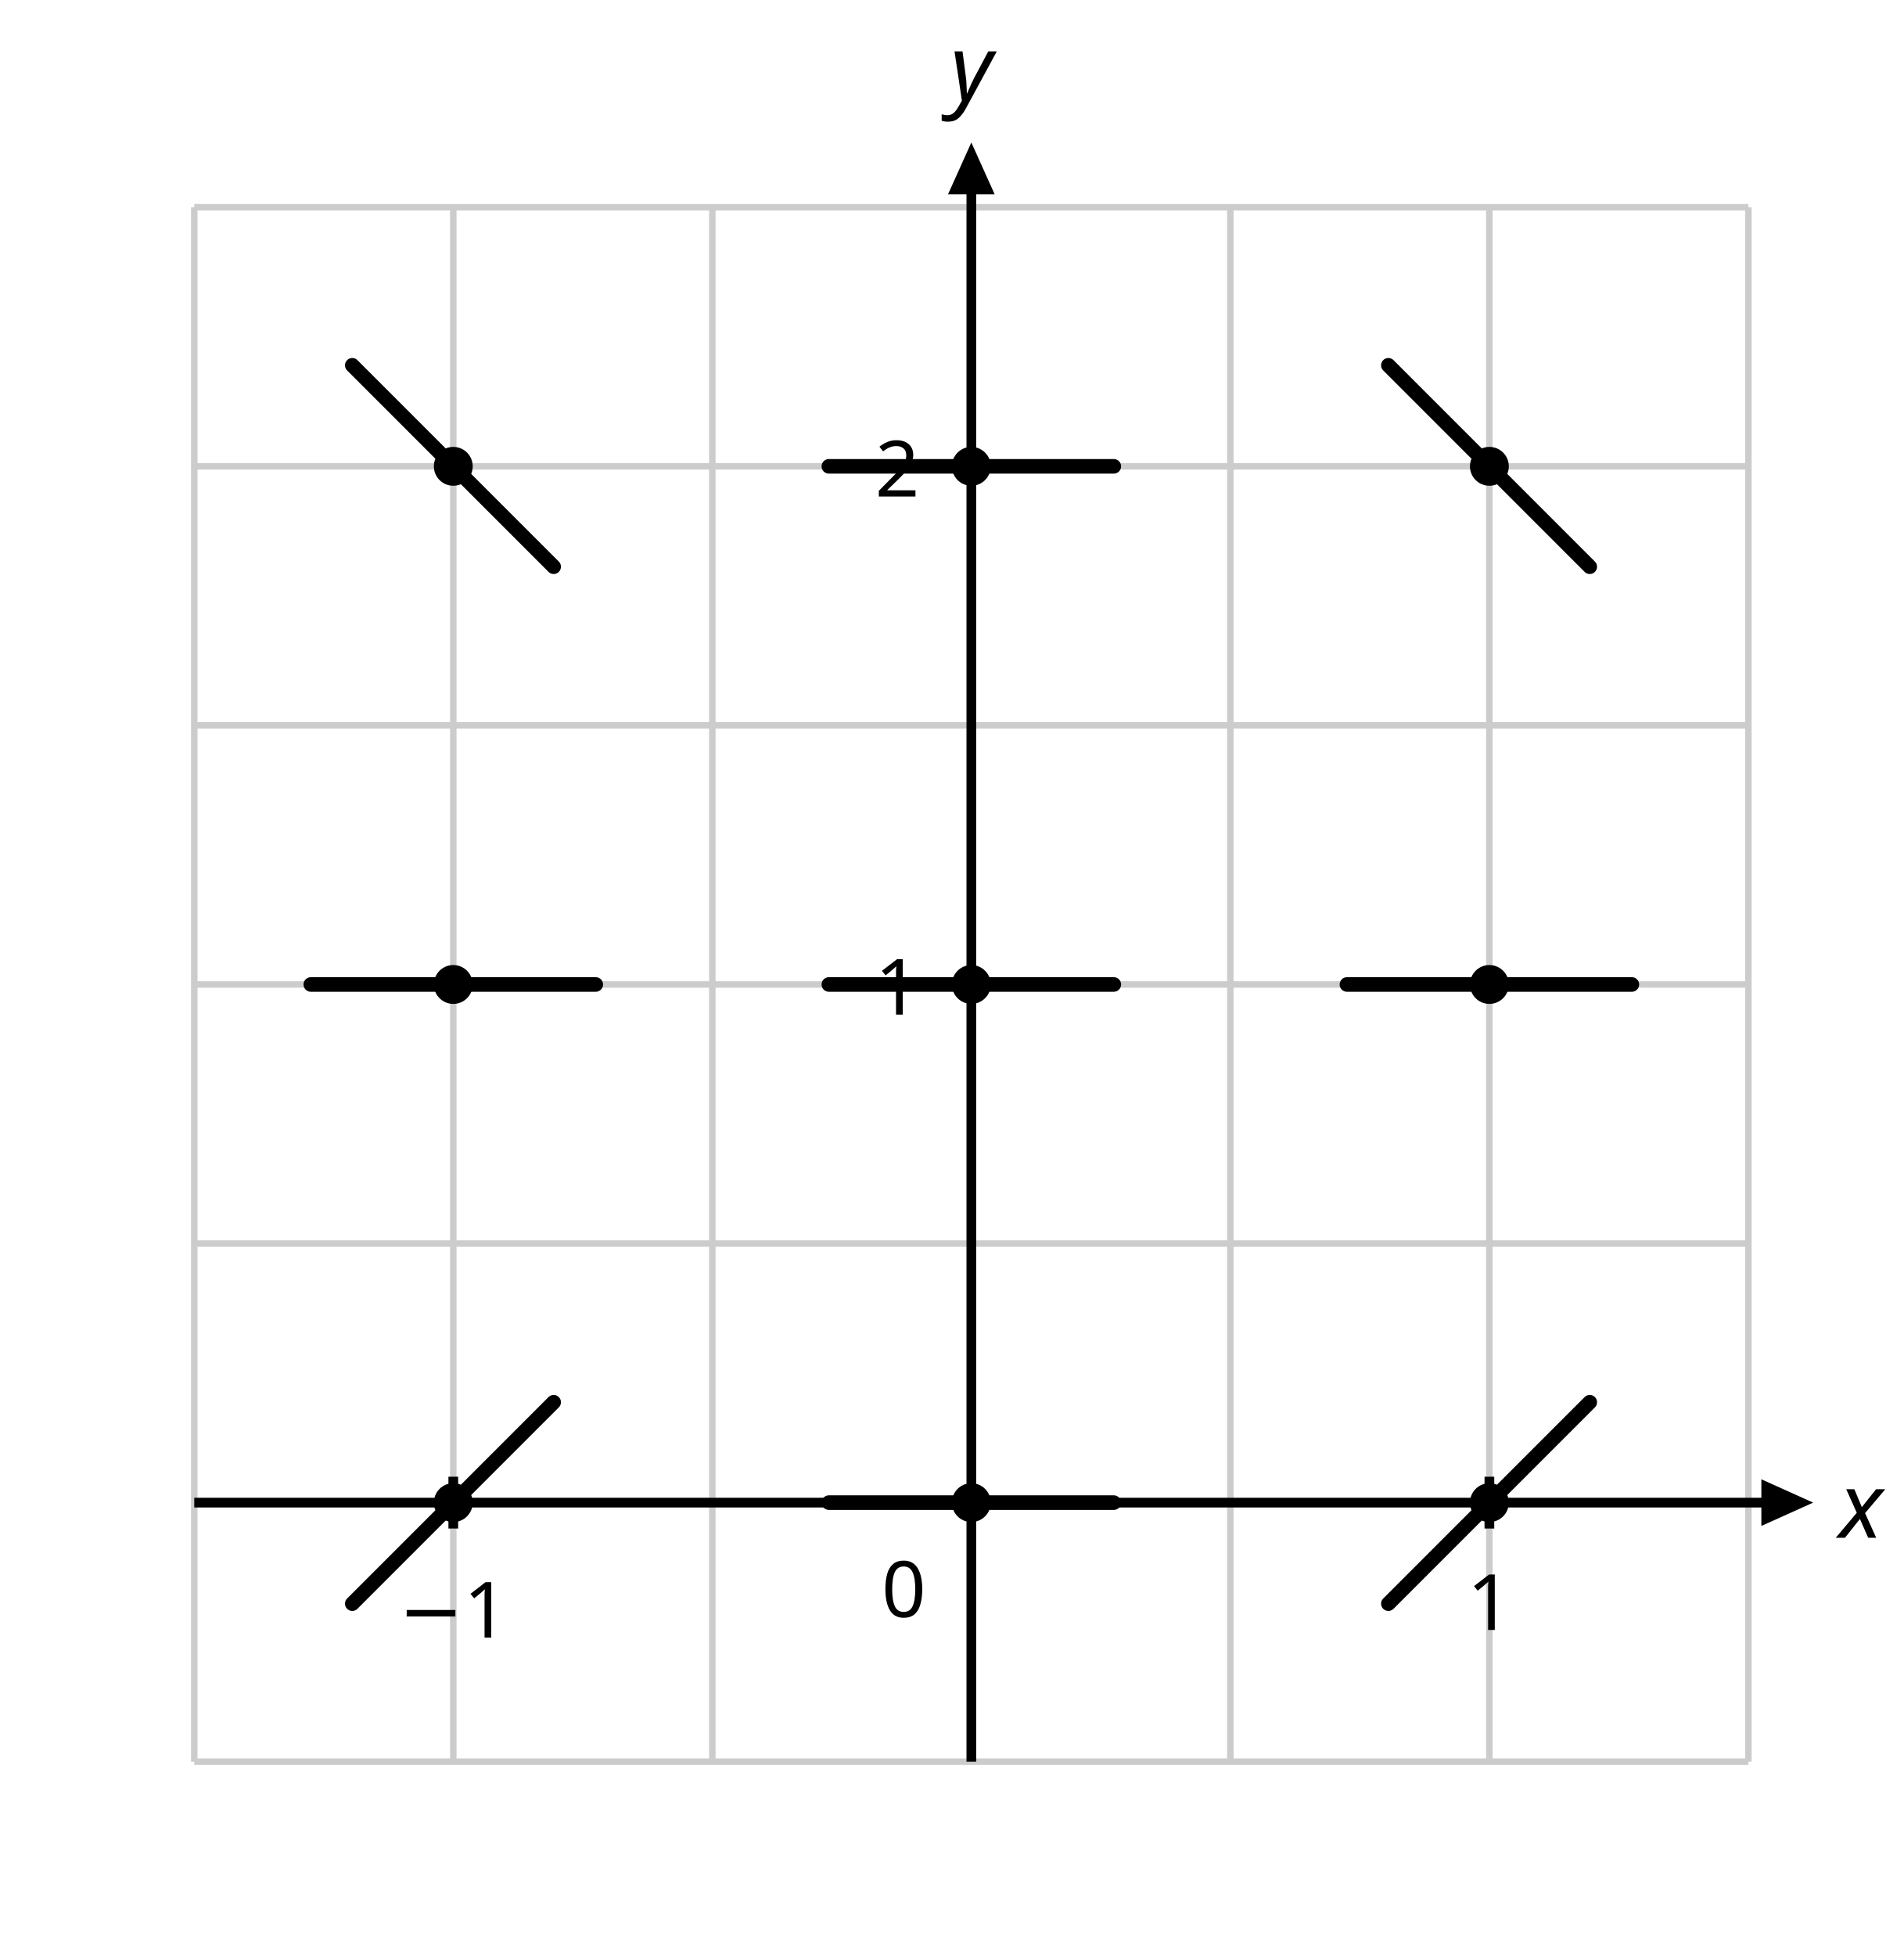
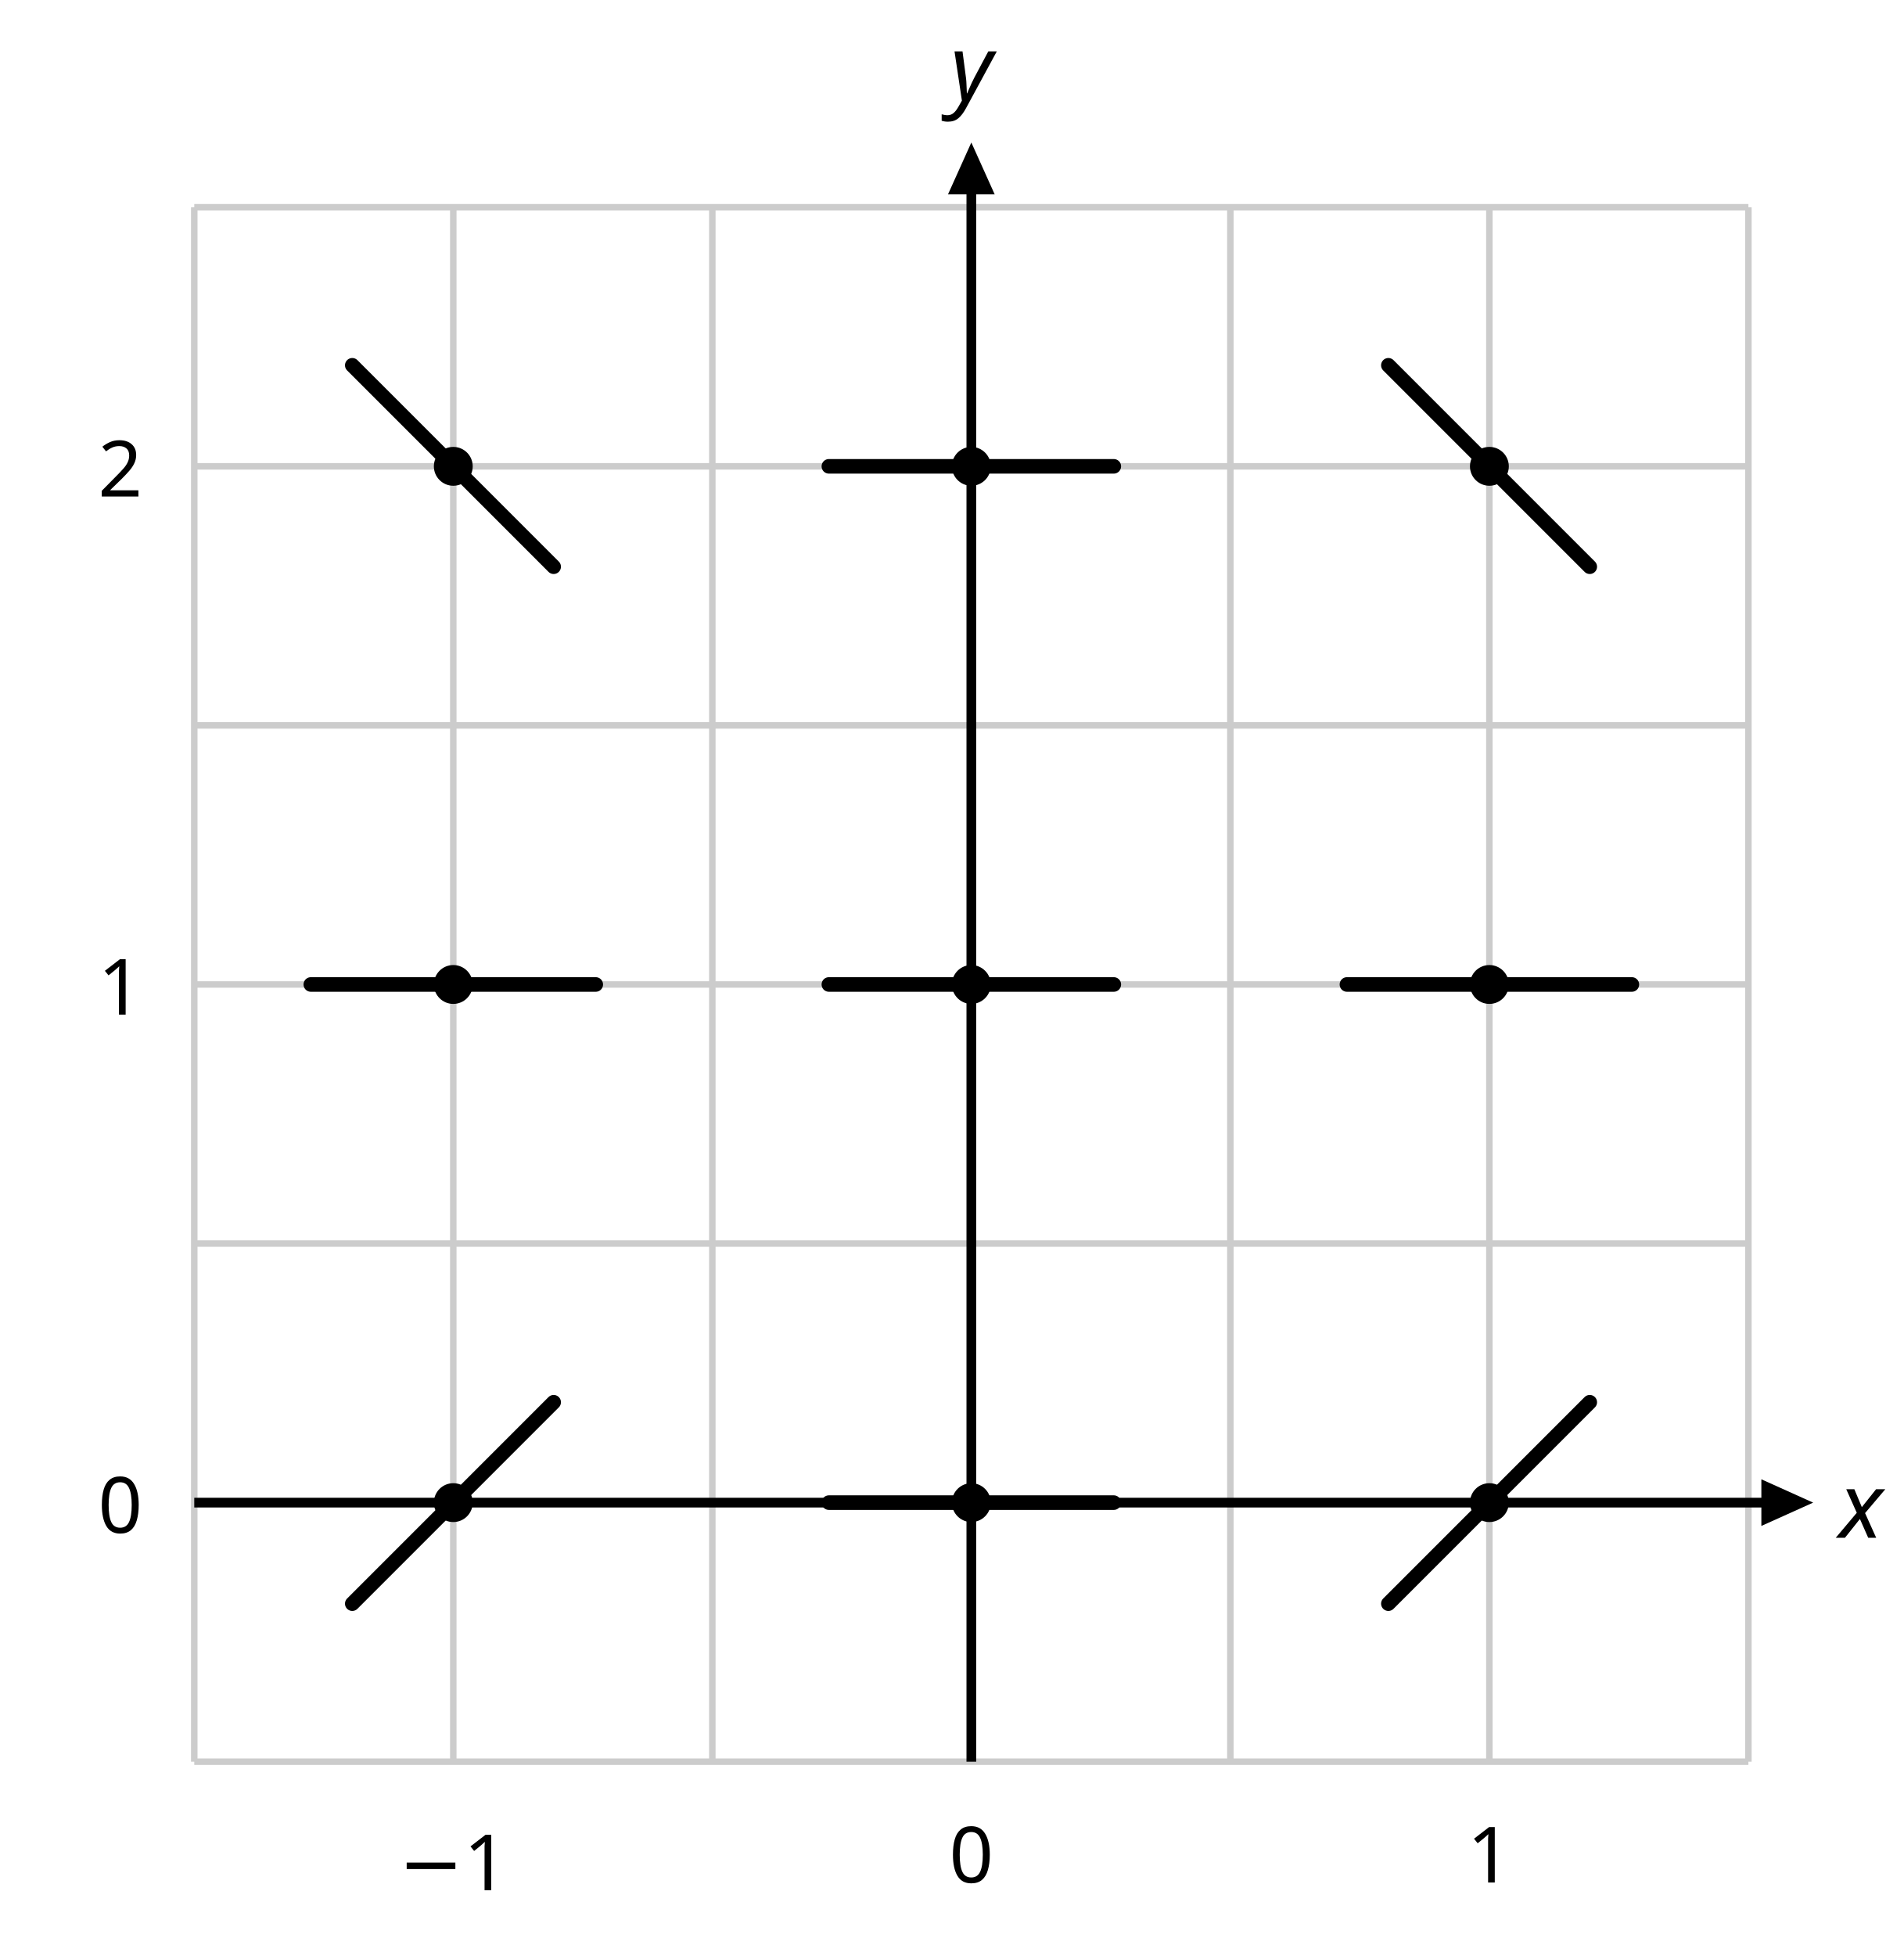
<svg xmlns="http://www.w3.org/2000/svg" viewBox="0 0 294 302">
  <path d="M30 272V32M70 272V32M110 272V32M190 272V32M230 272V32M270 272V32M30 272H270M30 192H270M30 152H270M30 112H270M30 72H270M30 32H270" fill="none" stroke="currentColor" stroke-width="1" stroke-opacity="0.2" />
  <line x1="30" y1="232" x2="273.6" y2="232" stroke="currentColor" stroke-width="1.5" />
  <polygon points="280,232 272,235.6 272,228.4" fill="currentColor" stroke="none" />
  <line x1="150" y1="272" x2="150" y2="28.4" stroke="currentColor" stroke-width="1.5" />
  <polygon points="150,22 153.6,30 146.4,30" fill="currentColor" stroke="none" />
-   <text x="70" y="247" fill="currentColor" font-size="12" font-family="sans-serif" text-anchor="middle" dominant-baseline="central">−1</text>
-   <text x="230" y="247" fill="currentColor" font-size="12" font-family="sans-serif" text-anchor="middle" dominant-baseline="central">1</text>
-   <text x="142" y="152" fill="currentColor" font-size="12" font-family="sans-serif" text-anchor="end" dominant-baseline="central">1</text>
-   <text x="142" y="72" fill="currentColor" font-size="12" font-family="sans-serif" text-anchor="end" dominant-baseline="central">2</text>
-   <path d="M70 228V236M230 228V236M146 152H154M146 72H154" fill="none" stroke="currentColor" stroke-width="1.5" />
-   <text x="143" y="245" fill="currentColor" font-size="12" font-family="sans-serif" text-anchor="end" dominant-baseline="central">0</text>
  <text x="284" y="232" fill="currentColor" font-size="14" font-family="sans-serif" font-style="italic" text-anchor="start" dominant-baseline="central">x</text>
  <text x="150" y="10" fill="currentColor" font-size="14" font-family="sans-serif" font-style="italic" text-anchor="middle" dominant-baseline="central">y</text>
+   <text x="70" y="286" fill="currentColor" font-size="12" font-family="sans-serif" text-anchor="middle" dominant-baseline="central">−1</text>
+   <text x="150" y="286" fill="currentColor" font-size="12" font-family="sans-serif" text-anchor="middle" dominant-baseline="central">0</text>
+   <text x="230" y="286" fill="currentColor" font-size="12" font-family="sans-serif" text-anchor="middle" dominant-baseline="central">1</text>
+   <text x="22" y="232" fill="currentColor" font-size="12" font-family="sans-serif" text-anchor="end" dominant-baseline="central">0</text>
+   <text x="22" y="152" fill="currentColor" font-size="12" font-family="sans-serif" text-anchor="end" dominant-baseline="central">1</text>
+   <text x="22" y="72" fill="currentColor" font-size="12" font-family="sans-serif" text-anchor="end" dominant-baseline="central">2</text>
  <circle cx="70" cy="232" r="3" fill="currentColor" stroke="none" />
  <circle cx="70" cy="152" r="3" fill="currentColor" stroke="none" />
  <circle cx="70" cy="72" r="3" fill="currentColor" stroke="none" />
  <circle cx="150" cy="232" r="3" fill="currentColor" stroke="none" />
  <circle cx="150" cy="152" r="3" fill="currentColor" stroke="none" />
  <circle cx="150" cy="72" r="3" fill="currentColor" stroke="none" />
  <circle cx="230" cy="232" r="3" fill="currentColor" stroke="none" />
  <circle cx="230" cy="152" r="3" fill="currentColor" stroke="none" />
  <circle cx="230" cy="72" r="3" fill="currentColor" stroke="none" />
  <path d="M54.4 247.6l31.1 -31.1M48 152l44 0M54.4 56.4l31.1 31.1M128 232l44 0M128 152l44 0M128 72l44 0M214.4 247.6l31.1 -31.1M208 152l44 0M214.4 56.4l31.1 31.1" fill="none" stroke="currentColor" stroke-width="2.25" stroke-linecap="round" />
</svg>
